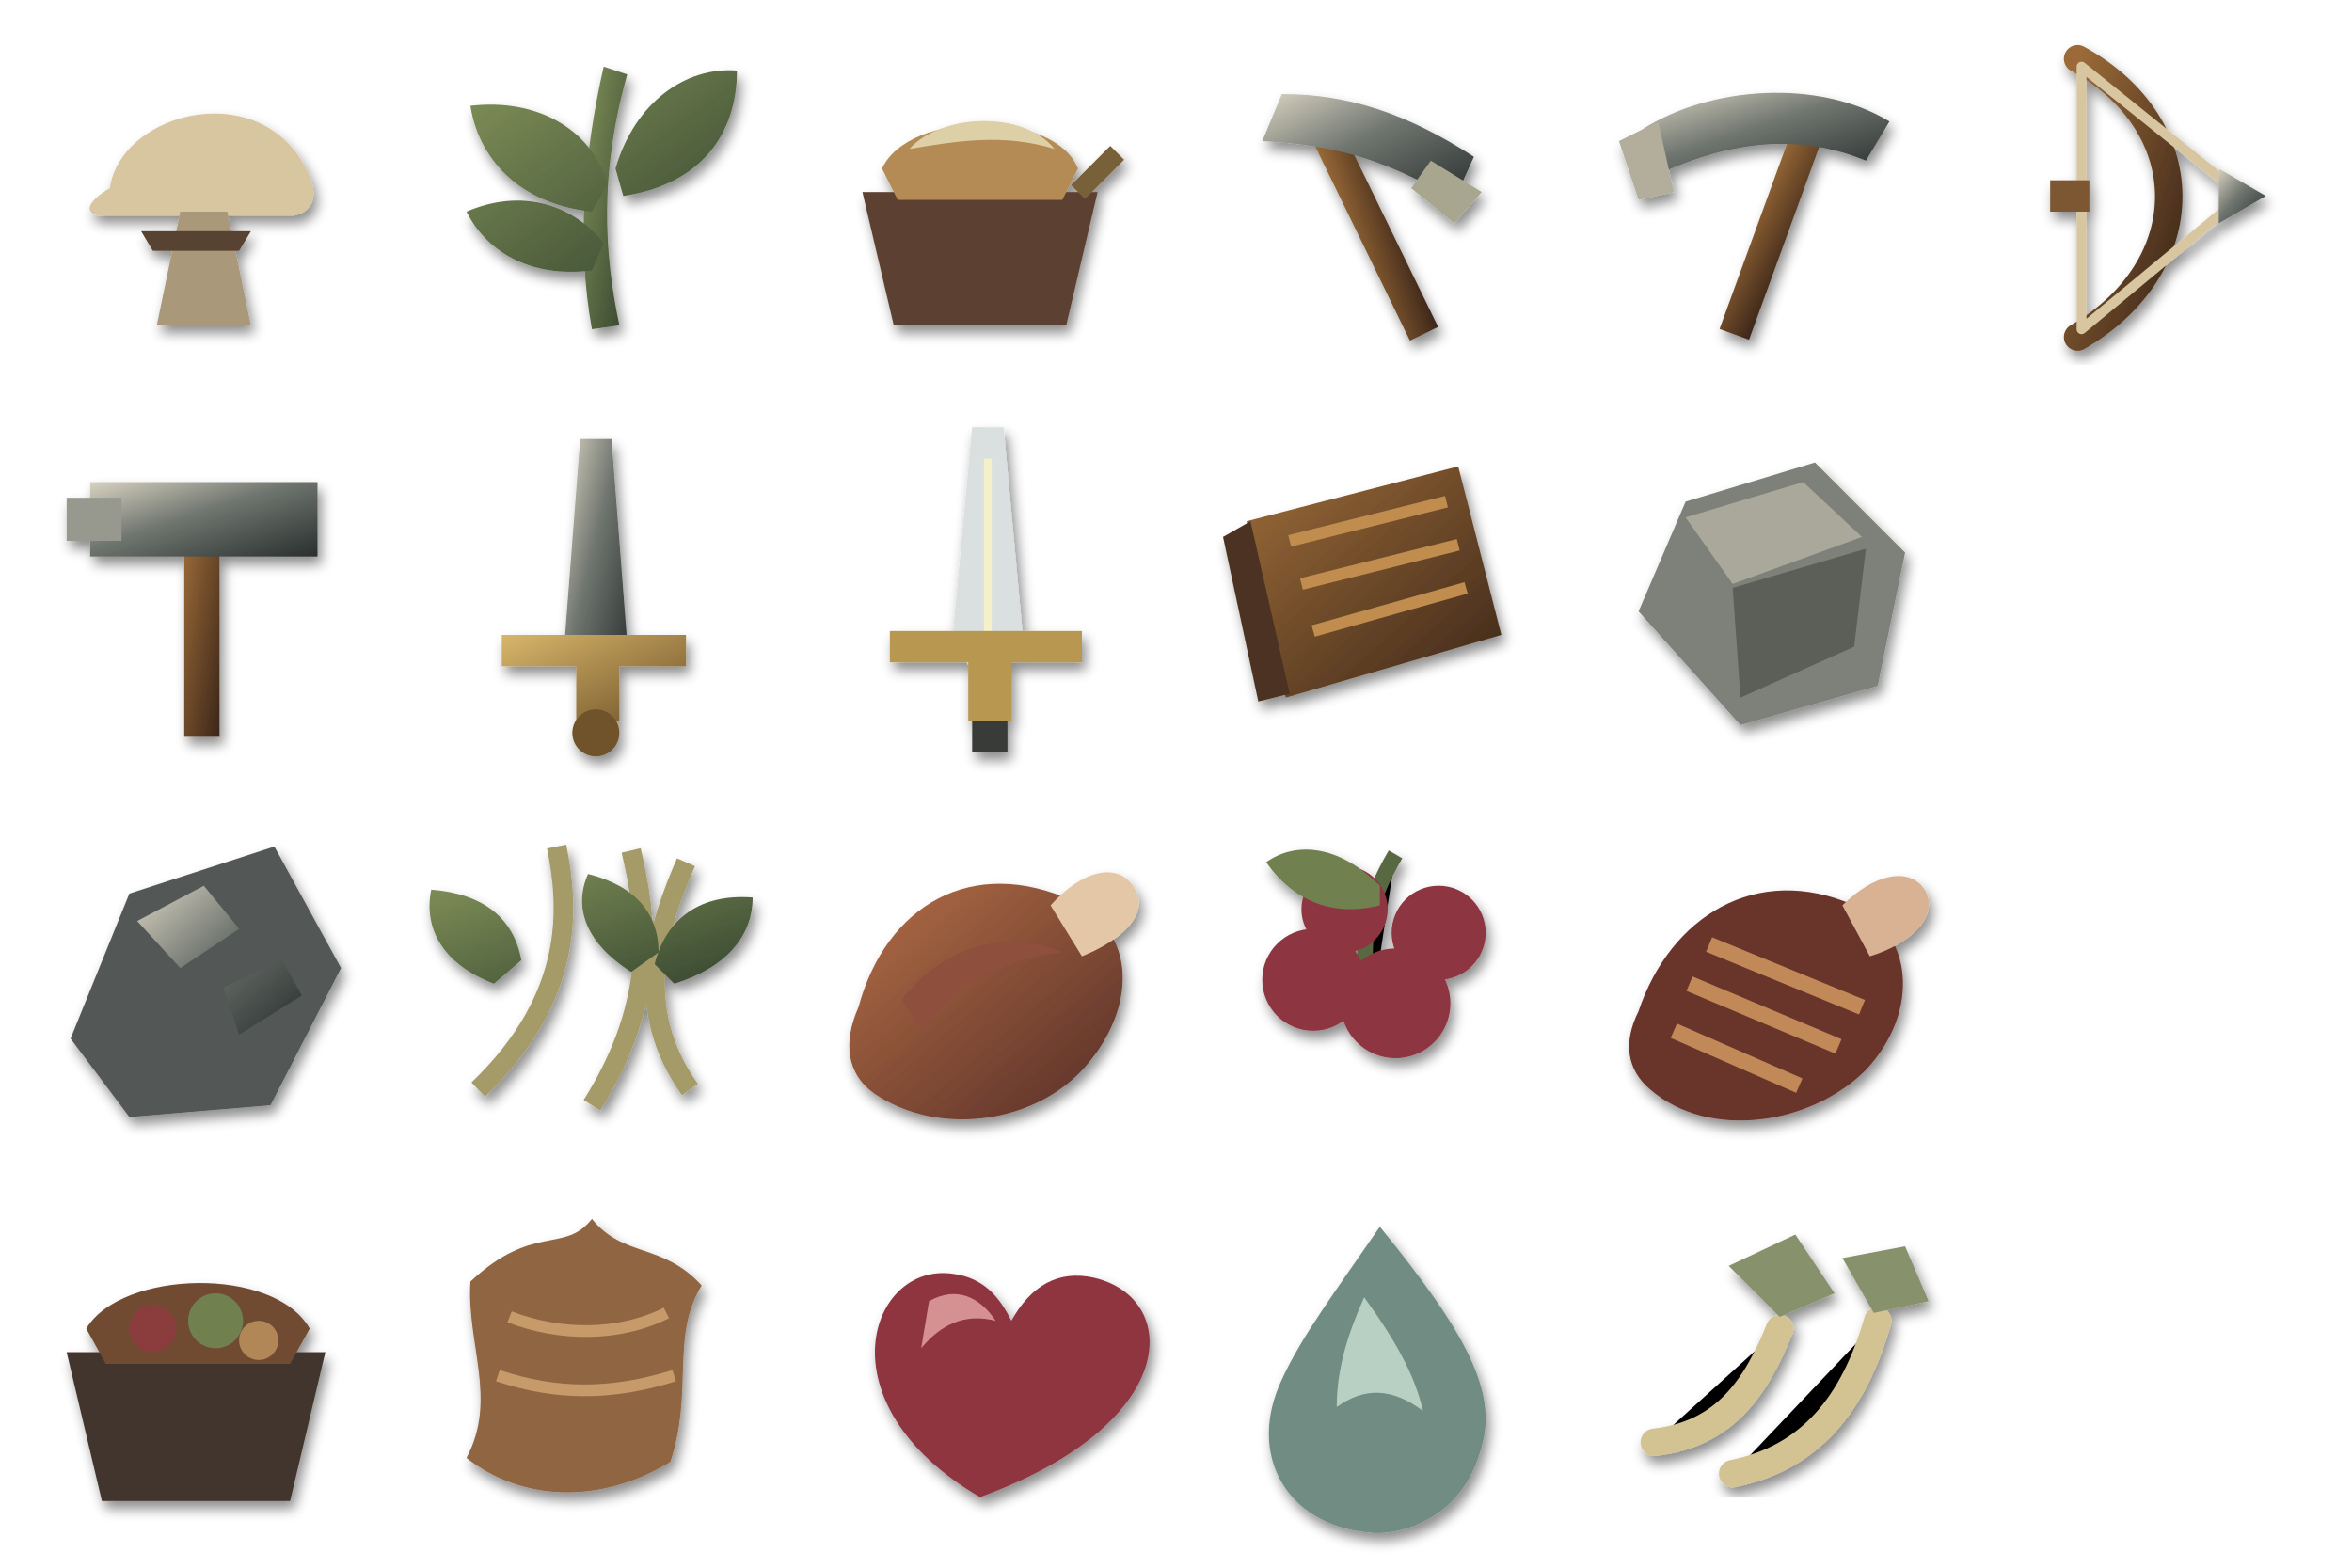
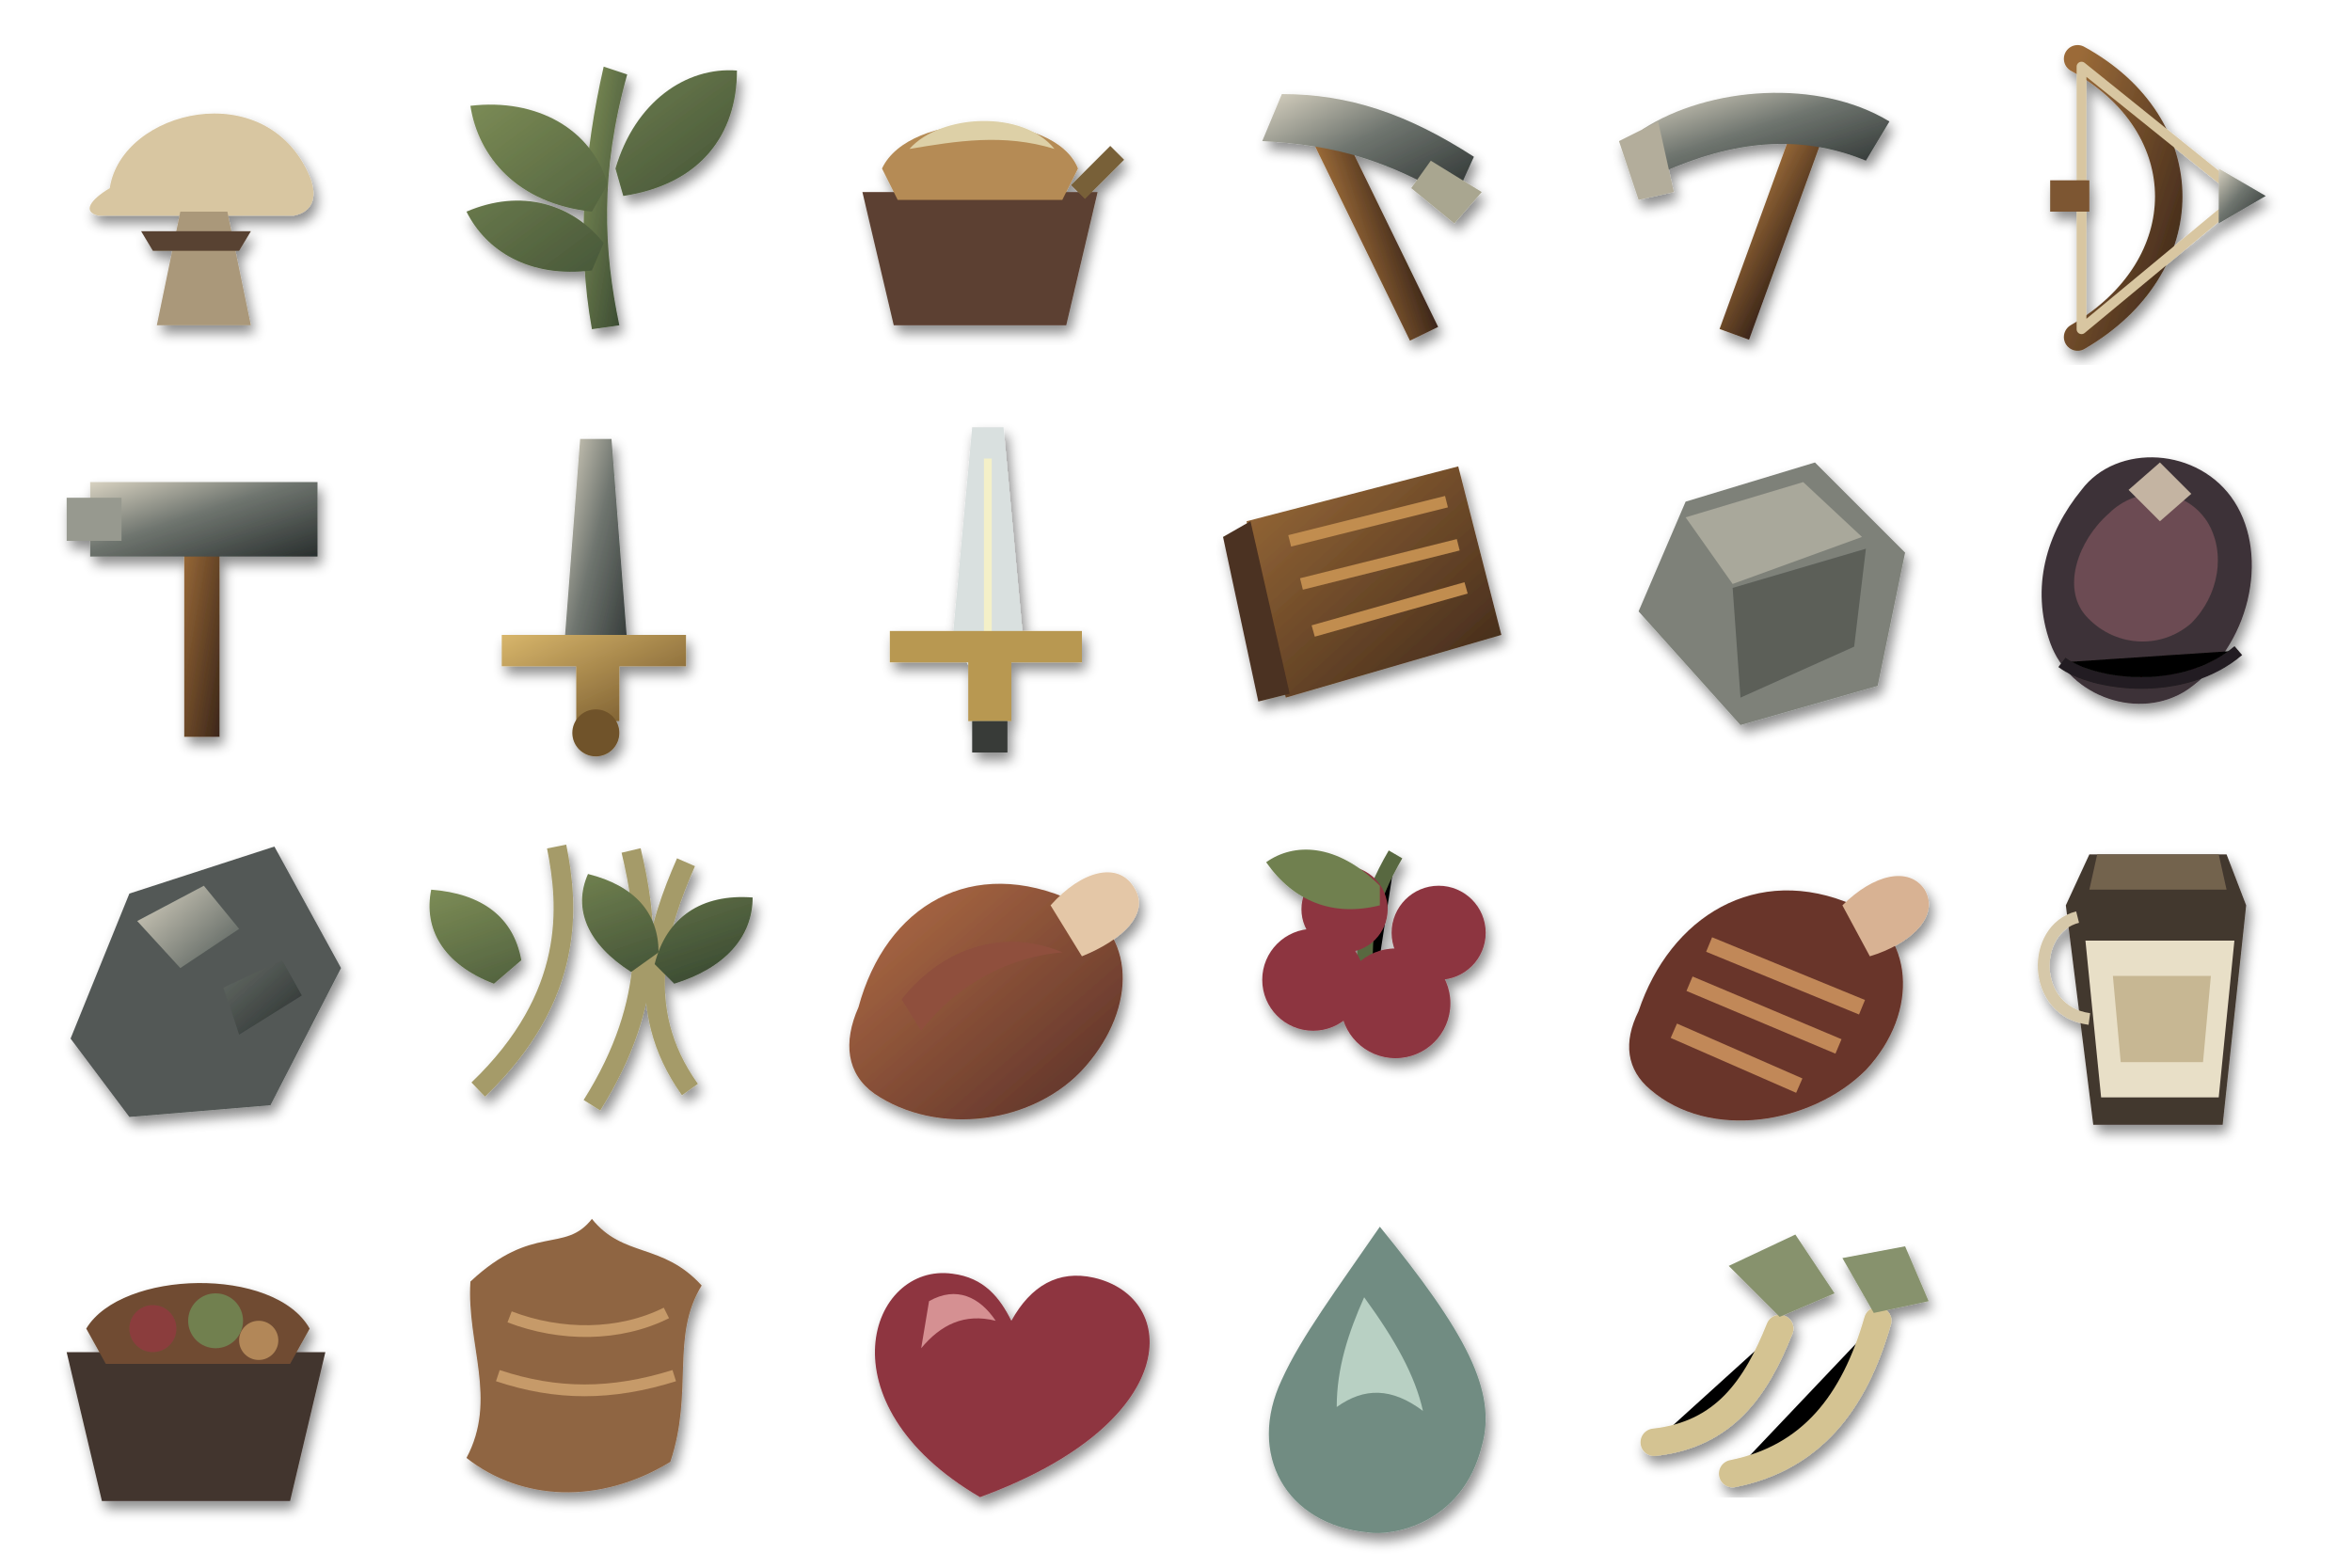
<svg xmlns="http://www.w3.org/2000/svg" width="600" height="400" viewBox="0 0 600 400">
  <defs>
    <linearGradient id="iron" x1="0" y1="0" x2="1" y2="1">
      <stop stop-color="#d8d2c1" />
      <stop offset=".45" stop-color="#6f756f" />
      <stop offset="1" stop-color="#292f2e" />
    </linearGradient>
    <linearGradient id="wood" x1="0" y1="0" x2="1" y2="1">
      <stop stop-color="#9b6b38" />
      <stop offset="1" stop-color="#3c2619" />
    </linearGradient>
    <linearGradient id="leaf" x1="0" y1="0" x2="1" y2="1">
      <stop stop-color="#829259" />
      <stop offset="1" stop-color="#35452f" />
    </linearGradient>
    <linearGradient id="food" x1="0" y1="0" x2="1" y2="1">
      <stop stop-color="#b36e46" />
      <stop offset="1" stop-color="#572e27" />
    </linearGradient>
    <linearGradient id="gold" x1="0" y1="0" x2="1" y2="1">
      <stop stop-color="#d8b66b" />
      <stop offset="1" stop-color="#705329" />
    </linearGradient>
    <filter id="soft">
      <feDropShadow dx="1" dy="2" stdDeviation="1.5" flood-opacity=".45" />
    </filter>
  </defs>
  <g transform="translate(0 0)" filter="url(#soft)">
    <path fill="#d8c6a1" d="M28 48c3-20 40-29 51-3 2 5 1 9-4 10H25c-4-1-2-4 3-7z" />
    <path fill="#aa987a" d="M46 54h12l6 29H40z" />
    <path fill="#594332" d="M36 59h28l-3 5H39z" />
  </g>
  <g transform="translate(100 0)" filter="url(#soft)" fill="url(#leaf)">
    <path d="M51 84c-4-22-2-45 3-67l6 2c-7 25-6 45-2 64z" />
    <path d="M51 54C32 52 22 40 20 27c17-2 31 6 35 20zM57 43c5-17 18-26 31-25 0 16-9 29-29 32zM51 69c-16 2-27-5-32-15 14-6 27-2 35 8z" />
  </g>
  <g transform="translate(200 0)" filter="url(#soft)">
    <path fill="#5b4030" d="M20 49h60l-8 34H28z" />
    <path fill="#b58b55" d="M25 43c7-15 44-15 50 0l-4 8H29z" />
    <path fill="#ddd0a7" d="M32 38c8-9 29-10 37 0-13-4-25-2-37 0z" />
    <path stroke="#786039" stroke-width="5" d="M75 49l10-10" />
  </g>
  <g transform="translate(300 0)" filter="url(#soft)">
    <path fill="url(#wood)" d="M47 31h8v57h-8z" transform="rotate(-26 51 60)" />
    <path fill="url(#iron)" d="M27 24c17 0 32 5 49 16l-5 11c-17-10-30-14-49-15z" />
    <path fill="#a9a690" d="M65 41l13 8-7 8-11-9z" />
  </g>
  <g transform="translate(400 0)" filter="url(#soft)">
    <path fill="url(#wood)" d="M48 28h8v59h-8z" transform="rotate(20 52 59)" />
    <path fill="url(#iron)" d="M19 33c17-11 45-13 63-2l-6 10c-17-7-34-5-52 3z" />
    <path fill="#b3ad9b" d="M23 31l4 18-9 2-5-15z" />
  </g>
  <g transform="translate(500 0)" filter="url(#soft)" fill="none" stroke-linecap="round" stroke-linejoin="round">
    <path stroke="url(#wood)" stroke-width="7" d="M30 15c31 17 31 53 0 71" />
    <path stroke="#d8c6a1" stroke-width="2.5" d="M31 17L72 50 31 84M31 17v67" />
    <path stroke="url(#iron)" stroke-width="4" d="M19 50h59" />
    <path fill="url(#iron)" stroke="none" d="M78 50l-12-7v14z" />
    <path fill="#7d5730" stroke="none" d="M23 46h10v8H23z" />
  </g>
  <g transform="translate(0 100)" filter="url(#soft)">
    <path fill="url(#wood)" d="M47 36h9v52h-9z" />
    <path fill="url(#iron)" d="M23 23h58v19H23z" />
    <path fill="#97998f" d="M17 27h14v11H17z" />
  </g>
  <g transform="translate(100 100)" filter="url(#soft)">
    <path fill="url(#iron)" d="M48 12h8l4 52-8 13-8-13z" />
    <path fill="url(#gold)" d="M28 62h47v8H28zM47 70h11v14H47z" />
    <circle cx="52" cy="87" r="6" fill="#705329" />
  </g>
  <g transform="translate(200 100)" filter="url(#soft)">
    <path fill="#d9e0df" d="M48 9h8l5 54-9 15-9-15z" />
    <path stroke="#f4f0c8" stroke-width="2" d="M52 17v45" />
    <path fill="#b89851" d="M27 61h49v8H27zM47 69h11v15H47z" />
    <path fill="#373b38" d="M48 84h9v8h-9z" />
  </g>
  <g transform="translate(300 100)" filter="url(#soft)">
    <path fill="url(#wood)" d="M18 33l54-14 11 43-55 16z" />
    <path stroke="#c18d50" stroke-width="3" d="M29 38l40-10M32 49l40-10M35 61l39-11" />
    <path fill="#4b3020" d="M19 33l10 44-8 2-9-42z" />
  </g>
  <g transform="translate(400 100)" filter="url(#soft)">
    <path fill="#7e8179" d="M18 56l12-28 33-10 23 23-7 34-35 10z" />
    <path fill="#a9a89b" d="M30 32l30-9 15 14-33 12z" />
    <path fill="#5b5f59" d="M42 50l34-10-3 25-29 13z" />
  </g>
+   <g transform="translate(500 100)" filter="url(#soft)">
+     <path fill="#3e3338" d="M31 25c9-12 30-11 39 3 9 14 4 37-12 48-12 8-30 2-35-12-5-14-1-28 8-39z" />
+     <path fill="#6c4b53" d="M38 31c7-7 19-7 25 2 5 8 3 19-4 26-8 7-20 6-27-2-6-7-2-19 6-26z" />
+     <path fill="#c4b4a2" d="M51 18l8 8-8 7-8-8z" />
+     <path stroke="#211d20" stroke-width="3" d="M26 69c8 6 31 9 45-3" />
+   </g>
  <g transform="translate(0 200)" filter="url(#soft)">
    <path fill="#535957" d="M18 65l15-37 37-12 17 31-18 35-36 3z" />
    <path fill="url(#iron)" d="M35 35l17-9 9 11-15 10zM57 52l15-7 5 9-16 10z" />
  </g>
  <g transform="translate(100 200)" filter="url(#soft)">
    <path stroke="#a59b69" stroke-width="5" fill="none" d="M22 78c25-24 23-47 20-62M51 82c17-27 14-48 10-65M76 78C61 57 68 36 75 20" />
    <path fill="url(#leaf)" d="M26 51c-13-5-18-14-16-24 13 1 21 7 23 18zM61 48c-11-7-15-16-11-25 12 3 18 10 18 20zM72 51c13-4 20-12 20-22-13-1-22 5-25 17z" />
  </g>
  <g transform="translate(200 200)" filter="url(#soft)">
    <path fill="url(#food)" d="M19 57c7-26 29-39 55-27 16 8 16 27 3 42-13 15-38 18-54 7-7-5-8-13-4-22z" />
    <path fill="#e4c7a7" d="M68 31c8-9 17-11 21-5 5 7-3 14-13 18z" />
    <path fill="#8f4f3e" d="M30 55c11-14 27-18 41-12-13 1-27 8-36 20z" />
  </g>
  <g transform="translate(300 200)" filter="url(#soft)">
    <path stroke="#596740" stroke-width="4" d="M50 57c-4-16-1-27 6-39" />
    <g fill="#8d3540">
      <circle cx="35" cy="50" r="13" />
      <circle cx="56" cy="56" r="14" />
      <circle cx="67" cy="38" r="12" />
      <circle cx="43" cy="32" r="11" />
    </g>
    <path fill="#6f8050" d="M52 26c-11-11-22-11-29-6 7 10 17 14 29 11z" />
  </g>
  <g transform="translate(400 200)" filter="url(#soft)">
    <path fill="#69352a" d="M18 58c8-24 30-38 55-27 15 7 17 27 3 42-14 14-40 18-55 5-6-5-7-12-3-20z" />
    <path stroke="#c18859" stroke-width="4" d="M31 51l38 16M36 41l39 16M27 63l32 14" />
    <path fill="#d8b293" d="M70 31c8-8 17-10 21-4 4 7-4 14-14 17z" />
  </g>
+   <g transform="translate(500 200)" filter="url(#soft)">
+     <path fill="#43372f" d="M33 18h35l5 13-6 56H34l-7-56z" />
+     <path fill="#e8dfc7" d="M32 40h38l-4 40H36z" />
+     <path fill="#c7b793" d="M39 49h25l-2 22H41z" />
+     <path fill="#73634e" d="M35 18h31l2 9H33z" />
+     <path fill="none" stroke="#d6c8a9" stroke-width="3" d="M30 34c-12 3-12 24 3 26" />
+   </g>
  <g transform="translate(0 300)" filter="url(#soft)">
    <path fill="#43352d" d="M17 45h66l-9 38H26z" />
    <path fill="#6f4c33" d="M22 39c9-15 48-16 57 0l-5 9H27z" />
    <circle cx="39" cy="39" r="6" fill="#8b3d3e" />
    <circle cx="55" cy="37" r="7" fill="#718050" />
    <circle cx="66" cy="42" r="5" fill="#b28758" />
  </g>
  <g transform="translate(100 300)" filter="url(#soft)">
    <path fill="#8f6542" d="M20 27c16-15 24-7 31-16 8 10 18 6 28 17-8 13-2 27-8 45-18 11-38 10-52-1 8-15 0-29 1-45z" />
    <path stroke="#c69a69" stroke-width="3" fill="none" d="M30 36c13 5 28 5 40-1M27 51c15 5 29 5 45 0" />
  </g>
  <g transform="translate(200 300)" filter="url(#soft)">
    <path fill="#8e3541" d="M50 82C9 58 22 22 43 25c8 1 12 6 15 12 5-9 12-13 21-11 22 5 23 37-29 56z" />
    <path fill="#d59092" d="M37 32c7-4 13-1 17 5-8-2-14 1-19 7z" />
  </g>
  <g transform="translate(300 300)" filter="url(#soft)">
    <path fill="#718c82" d="M52 13c22 27 30 42 26 56-5 20-23 23-29 22-21-2-31-20-22-39 5-11 14-23 25-39z" />
    <path fill="#b8d0c3" d="M48 31c8 11 13 20 15 29-8-6-15-6-22-1 0-10 3-19 7-28z" />
  </g>
  <g transform="translate(400 300)" filter="url(#soft)">
    <path stroke="#d4c392" stroke-width="7" stroke-linecap="round" d="M22 68c18-2 26-14 32-29M42 76c20-4 31-18 37-39" />
    <path fill="#87926d" d="M54 36l-13-13 17-8 10 15zM78 35l-8-14 16-3 6 14z" />
  </g>
</svg>
